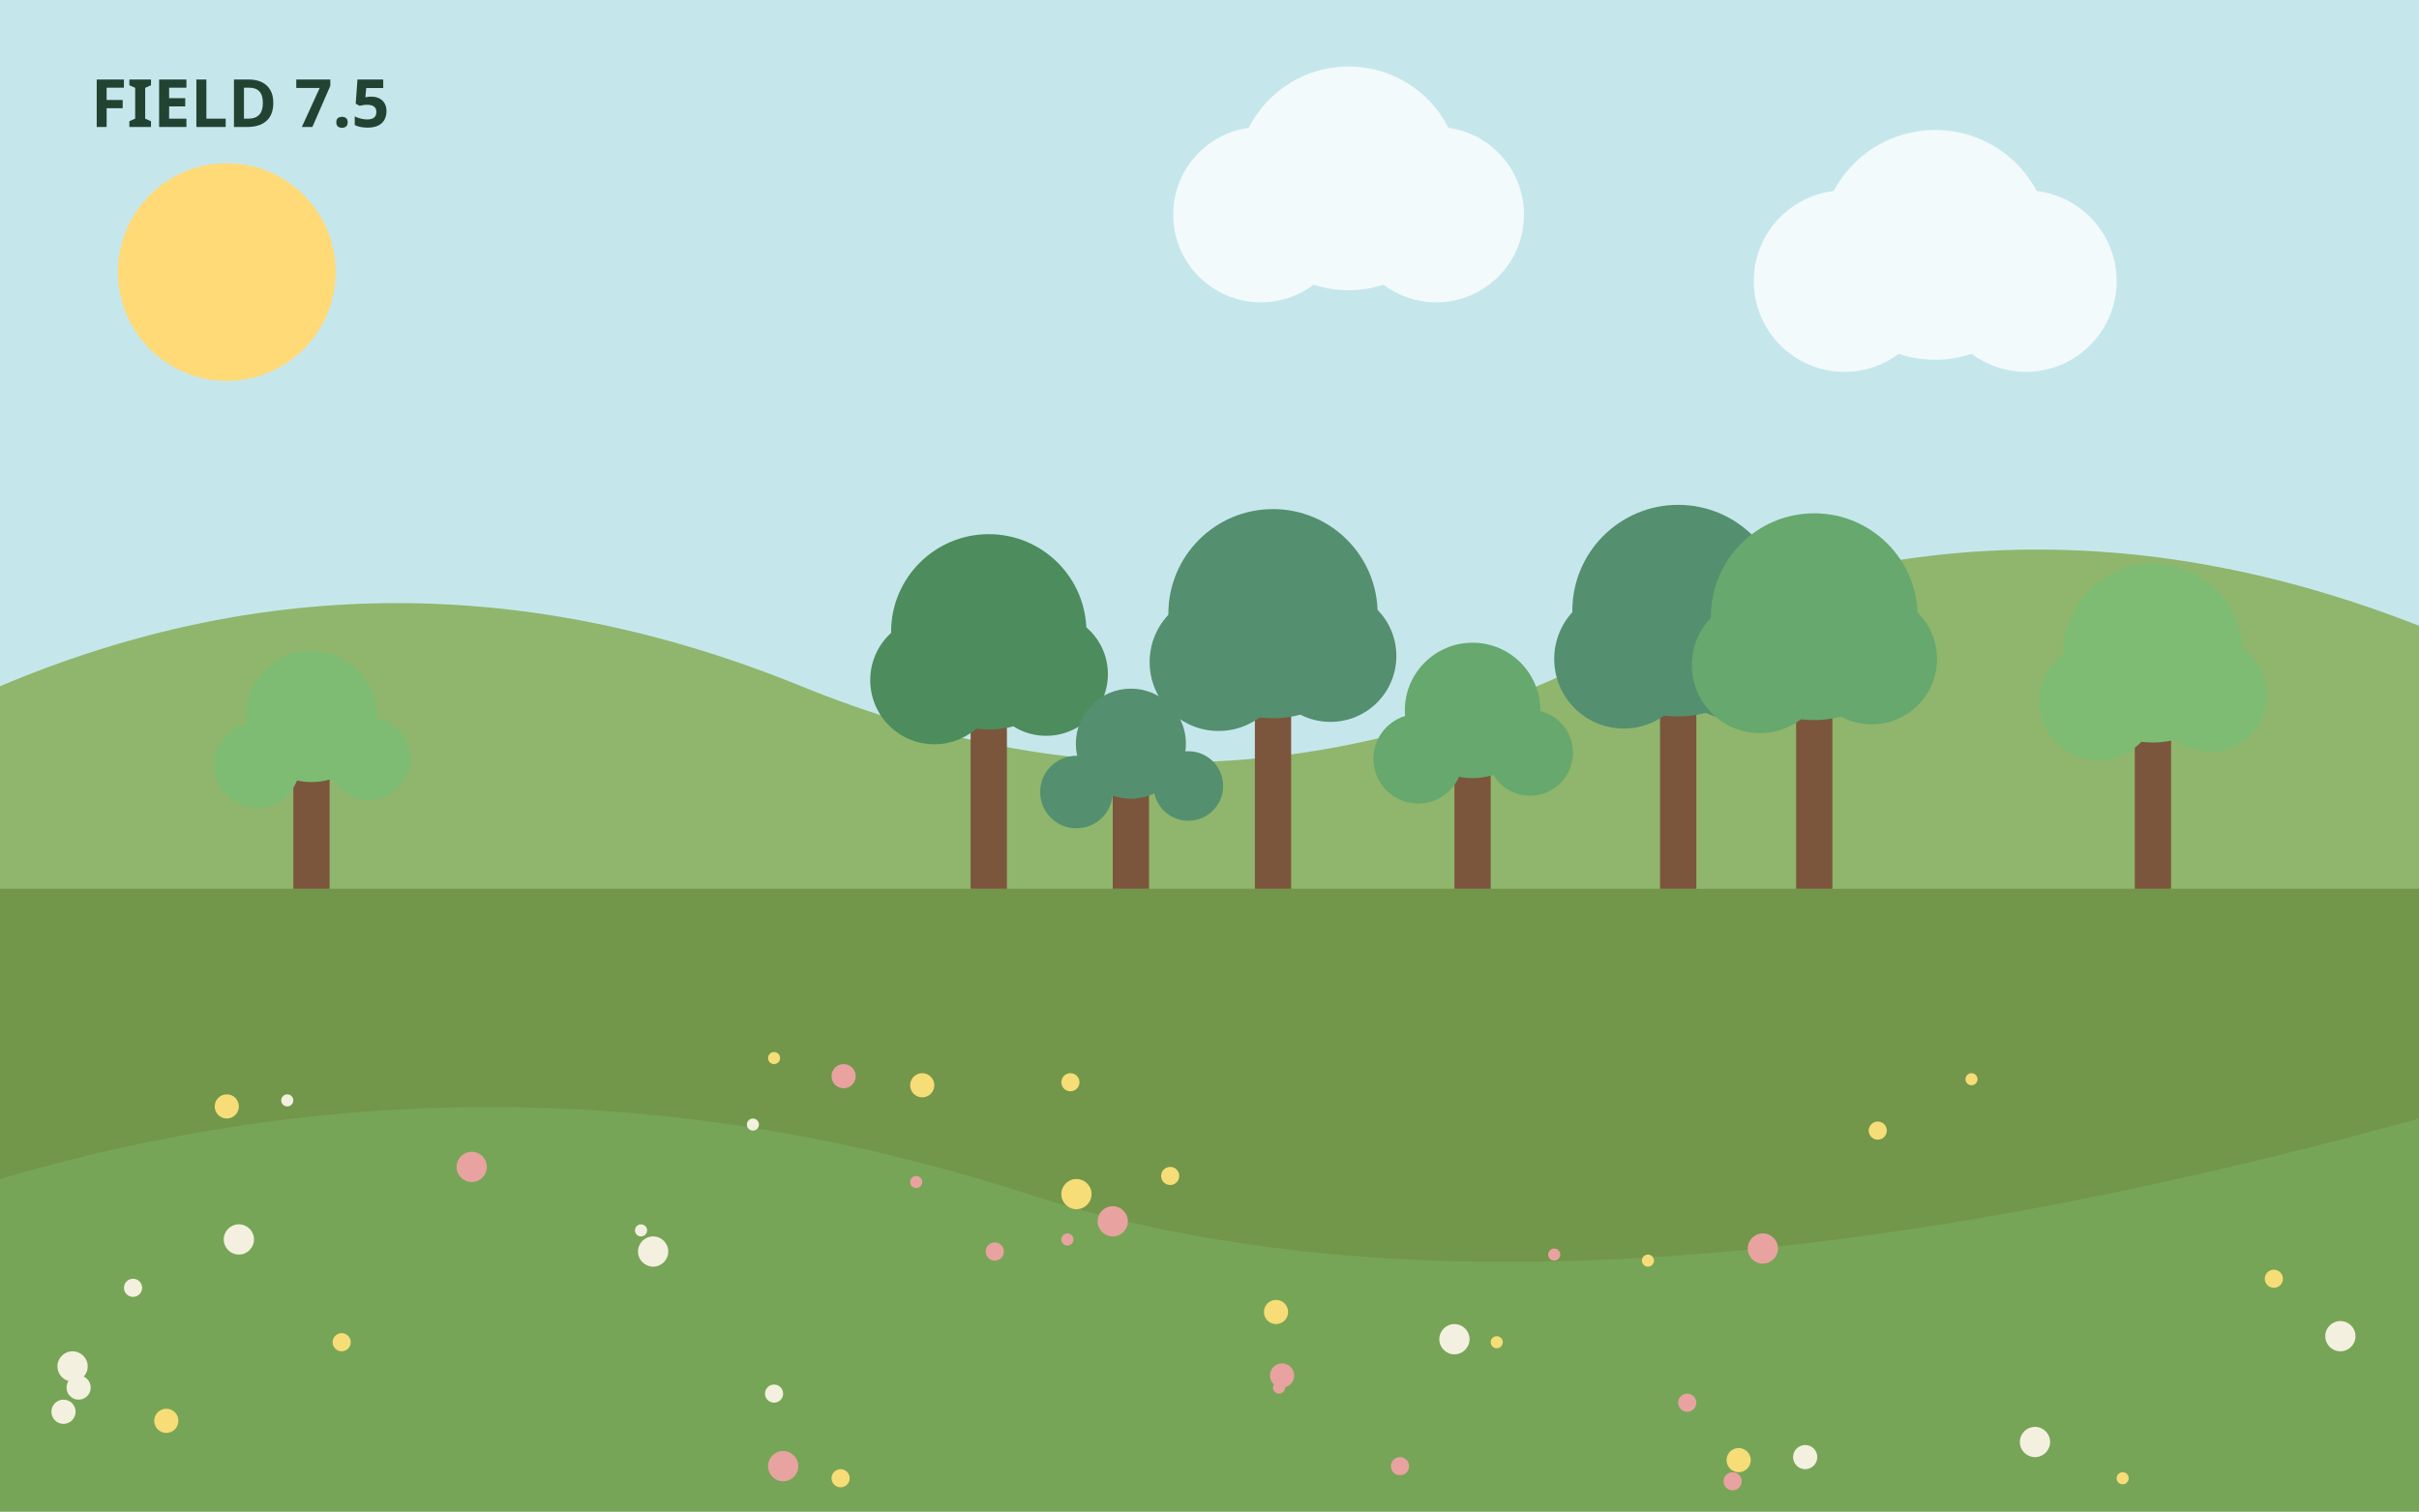
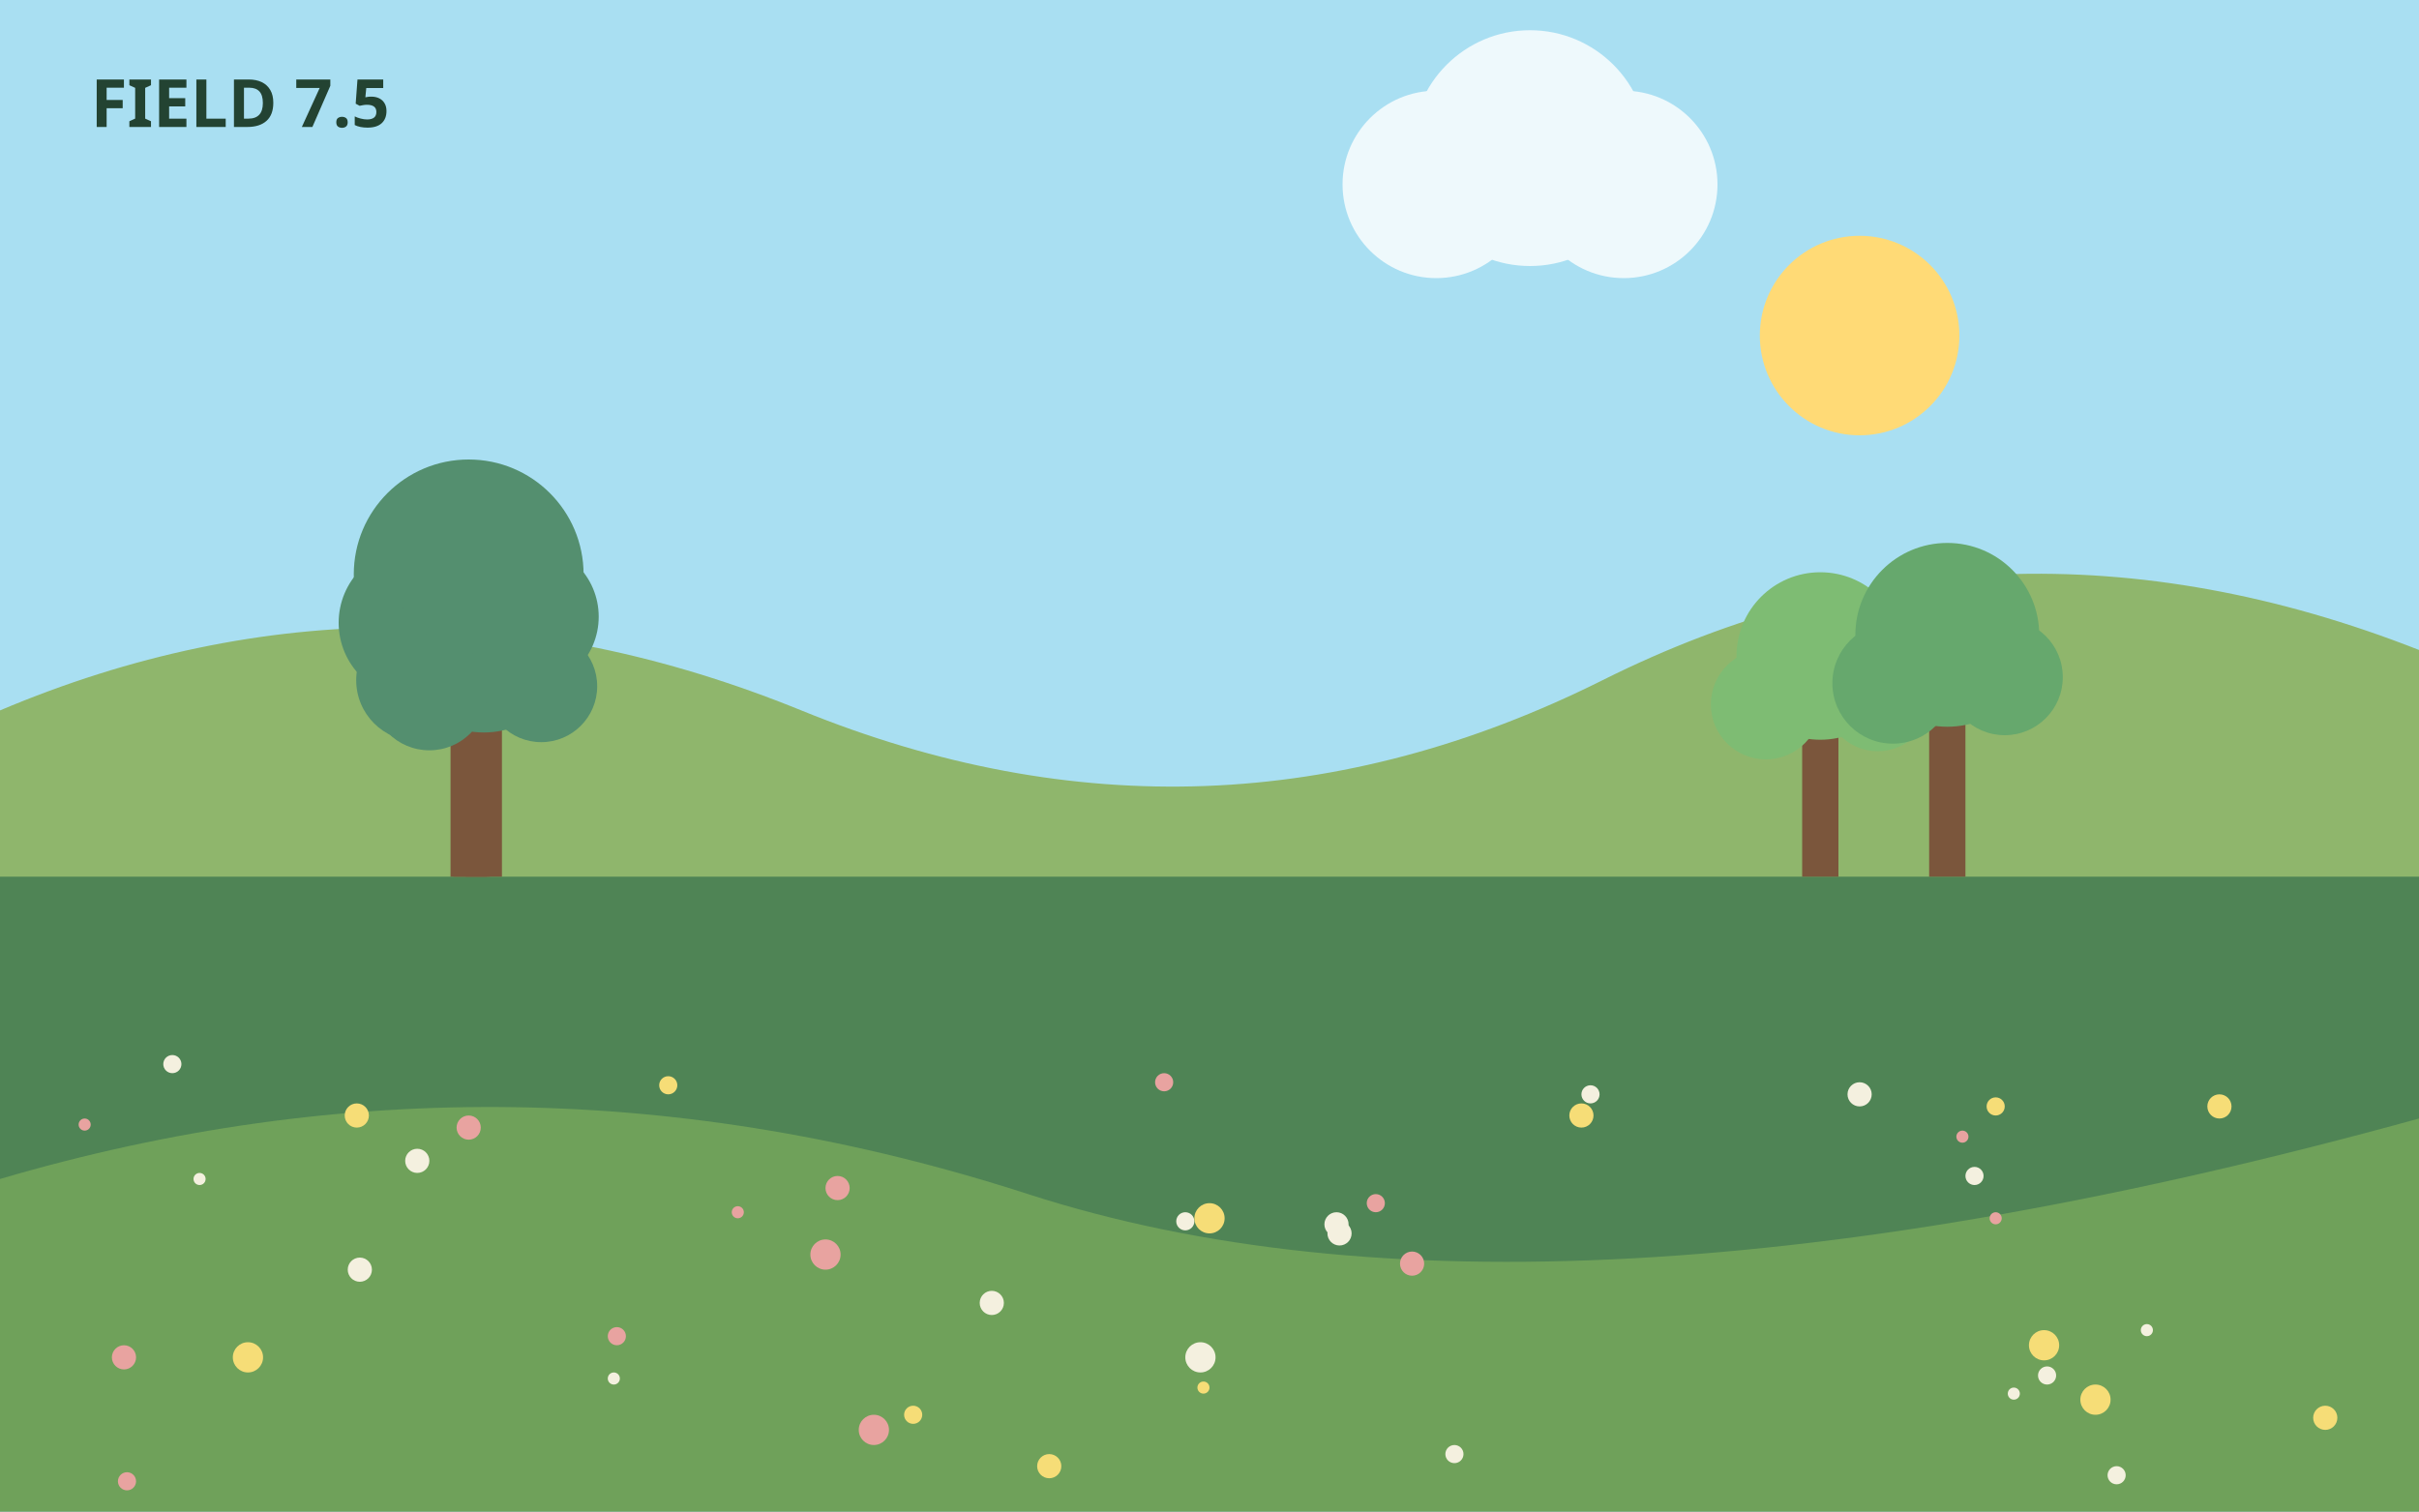
<svg xmlns="http://www.w3.org/2000/svg" width="800" height="500" viewBox="0 0 800 500">
-   <rect width="800" height="500" fill="#c5e7ec" />
-   <circle cx="75" cy="90" r="36" fill="#ffda76" />
+   <rect width="800" height="500" fill="#a9dff2" />
+   <circle cx="615" cy="111" r="33" fill="#ffda76" />
  <g fill="#ffffff" opacity="0.8">
-     <circle cx="610" cy="93" r="30" />
-     <circle cx="640" cy="81" r="38" />
-     <circle cx="670" cy="93" r="30" />
+     <circle cx="475" cy="61" r="31" />
+     <circle cx="506" cy="49" r="39" />
+     <circle cx="537" cy="61" r="31" />
  </g>
-   <g fill="#ffffff" opacity="0.8">
-     <circle cx="417" cy="71" r="29" />
-     <circle cx="446" cy="59" r="37" />
-     <circle cx="475" cy="71" r="29" />
-   </g>
-   <path d="M0 227 Q130 172 265 227 T530 217 T800 207 V340 H0Z" fill="#8fb66c" />
-   <rect y="294" width="800" height="206" fill="#72964a" />
+   <path d="M0 235 Q130 180 265 235 T530 225 T800 215 V340 H0Z" fill="#8fb66c" />
+   <rect y="290" width="800" height="210" fill="#4f8455" />
  <path d="M0 390 Q170 340 340 395 T800 370 V500 H0Z" fill="#78a95b" opacity="0.78" />
-   <rect x="97" y="237" width="12" height="57" fill="#7b563c" stroke="none" />
-   <circle cx="103" cy="237" r="21.7" fill="#7ebc73" stroke="none" />
-   <circle cx="85" cy="253" r="14.2" fill="#7ebc73" stroke="none" />
-   <circle cx="122" cy="251" r="13.7" fill="#7ebc73" stroke="none" />
-   <rect x="321" y="209" width="12" height="85" fill="#7b563c" stroke="none" />
-   <circle cx="327" cy="209" r="32.3" fill="#4d8c5c" stroke="none" />
-   <circle cx="309" cy="225" r="21.2" fill="#4d8c5c" stroke="none" />
-   <circle cx="346" cy="223" r="20.4" fill="#4d8c5c" stroke="none" />
-   <rect x="368" y="246" width="12" height="48" fill="#7b563c" stroke="none" />
-   <circle cx="374" cy="246" r="18.2" fill="#548f6f" stroke="none" />
-   <circle cx="356" cy="262" r="12.0" fill="#548f6f" stroke="none" />
-   <circle cx="393" cy="260" r="11.5" fill="#548f6f" stroke="none" />
-   <rect x="415" y="203" width="12" height="91" fill="#7b563c" stroke="none" />
-   <circle cx="421" cy="203" r="34.6" fill="#548f6f" stroke="none" />
-   <circle cx="403" cy="219" r="22.8" fill="#548f6f" stroke="none" />
-   <circle cx="440" cy="217" r="21.8" fill="#548f6f" stroke="none" />
-   <rect x="481" y="235" width="12" height="59" fill="#7b563c" stroke="none" />
-   <circle cx="487" cy="235" r="22.4" fill="#66a86d" stroke="none" />
-   <circle cx="469" cy="251" r="14.8" fill="#66a86d" stroke="none" />
-   <circle cx="506" cy="249" r="14.2" fill="#66a86d" stroke="none" />
-   <rect x="549" y="202" width="12" height="92" fill="#7b563c" stroke="none" />
-   <circle cx="555" cy="202" r="35.0" fill="#548f6f" stroke="none" />
-   <circle cx="537" cy="218" r="23.0" fill="#548f6f" stroke="none" />
-   <circle cx="574" cy="216" r="22.1" fill="#548f6f" stroke="none" />
-   <rect x="594" y="204" width="12" height="90" fill="#7b563c" stroke="none" />
-   <circle cx="600" cy="204" r="34.2" fill="#66a86d" stroke="none" />
-   <circle cx="582" cy="220" r="22.5" fill="#66a86d" stroke="none" />
-   <circle cx="619" cy="218" r="21.6" fill="#66a86d" stroke="none" />
-   <rect x="706" y="216" width="12" height="78" fill="#7b563c" stroke="none" />
-   <circle cx="712" cy="216" r="29.6" fill="#7ebc73" stroke="none" />
-   <circle cx="694" cy="232" r="19.5" fill="#7ebc73" stroke="none" />
-   <circle cx="731" cy="230" r="18.7" fill="#7ebc73" stroke="none" />
-   <circle cx="354" cy="358" r="3" fill="#f6dd77" />
-   <circle cx="495" cy="444" r="2" fill="#f6dd77" />
-   <circle cx="481" cy="443" r="5" fill="#f4f0df" />
-   <circle cx="305" cy="359" r="4" fill="#f6dd77" />
-   <circle cx="259" cy="485" r="5" fill="#e8a3a0" />
-   <circle cx="113" cy="444" r="3" fill="#f6dd77" />
-   <circle cx="424" cy="455" r="4" fill="#e8a3a0" />
-   <circle cx="774" cy="442" r="5" fill="#f4f0df" />
-   <circle cx="24" cy="452" r="5" fill="#f4f0df" />
-   <circle cx="545" cy="417" r="2" fill="#f6dd77" />
-   <circle cx="44" cy="426" r="3" fill="#f4f0df" />
-   <circle cx="95" cy="364" r="2" fill="#f4f0df" />
-   <circle cx="573" cy="490" r="3" fill="#e8a3a0" />
-   <circle cx="463" cy="485" r="3" fill="#e8a3a0" />
-   <circle cx="583" cy="413" r="5" fill="#e8a3a0" />
-   <circle cx="558" cy="464" r="3" fill="#e8a3a0" />
-   <circle cx="21" cy="467" r="4" fill="#f4f0df" />
-   <circle cx="216" cy="414" r="5" fill="#f4f0df" />
-   <circle cx="303" cy="391" r="2" fill="#e8a3a0" />
-   <circle cx="79" cy="410" r="5" fill="#f4f0df" />
-   <circle cx="212" cy="407" r="2" fill="#f4f0df" />
-   <circle cx="422" cy="434" r="4" fill="#f6dd77" />
-   <circle cx="423" cy="459" r="2" fill="#e8a3a0" />
-   <circle cx="356" cy="395" r="5" fill="#f6dd77" />
-   <circle cx="702" cy="489" r="2" fill="#f6dd77" />
-   <circle cx="368" cy="404" r="5" fill="#e8a3a0" />
-   <circle cx="55" cy="470" r="4" fill="#f6dd77" />
-   <circle cx="514" cy="415" r="2" fill="#e8a3a0" />
-   <circle cx="256" cy="350" r="2" fill="#f6dd77" />
-   <circle cx="249" cy="372" r="2" fill="#f4f0df" />
-   <circle cx="26" cy="459" r="4" fill="#f4f0df" />
-   <circle cx="256" cy="461" r="3" fill="#f4f0df" />
-   <circle cx="329" cy="414" r="3" fill="#e8a3a0" />
-   <circle cx="353" cy="410" r="2" fill="#e8a3a0" />
-   <circle cx="278" cy="489" r="3" fill="#f6dd77" />
-   <circle cx="387" cy="389" r="3" fill="#f6dd77" />
-   <circle cx="75" cy="366" r="4" fill="#f6dd77" />
-   <circle cx="279" cy="356" r="4" fill="#e8a3a0" />
-   <circle cx="652" cy="357" r="2" fill="#f6dd77" />
-   <circle cx="752" cy="423" r="3" fill="#f6dd77" />
-   <circle cx="156" cy="386" r="5" fill="#e8a3a0" />
-   <circle cx="621" cy="374" r="3" fill="#f6dd77" />
-   <circle cx="575" cy="483" r="4" fill="#f6dd77" />
-   <circle cx="673" cy="477" r="5" fill="#f4f0df" />
-   <circle cx="597" cy="482" r="4" fill="#f4f0df" />
+   <rect x="149" y="190" width="12" height="100" fill="#7b563c" stroke="none" />
+   <circle cx="155" cy="190" r="38.0" fill="#548f6f" stroke="none" />
+   <circle cx="137" cy="206" r="25.0" fill="#548f6f" stroke="none" />
+   <circle cx="174" cy="204" r="24.0" fill="#548f6f" stroke="none" />
+   <rect x="150" y="209" width="12" height="81" fill="#7b563c" stroke="none" />
+   <circle cx="156" cy="209" r="30.8" fill="#548f6f" stroke="none" />
+   <circle cx="138" cy="225" r="20.2" fill="#548f6f" stroke="none" />
+   <circle cx="175" cy="223" r="19.4" fill="#548f6f" stroke="none" />
+   <rect x="154" y="213" width="12" height="77" fill="#7b563c" stroke="none" />
+   <circle cx="160" cy="213" r="29.3" fill="#548f6f" stroke="none" />
+   <circle cx="142" cy="229" r="19.2" fill="#548f6f" stroke="none" />
+   <circle cx="179" cy="227" r="18.5" fill="#548f6f" stroke="none" />
+   <rect x="596" y="217" width="12" height="73" fill="#7b563c" stroke="none" />
+   <circle cx="602" cy="217" r="27.7" fill="#7ebc73" stroke="none" />
+   <circle cx="584" cy="233" r="18.2" fill="#7ebc73" stroke="none" />
+   <circle cx="621" cy="231" r="17.5" fill="#7ebc73" stroke="none" />
+   <rect x="638" y="210" width="12" height="80" fill="#7b563c" stroke="none" />
+   <circle cx="644" cy="210" r="30.4" fill="#66a86d" stroke="none" />
+   <circle cx="626" cy="226" r="20.0" fill="#66a86d" stroke="none" />
+   <circle cx="663" cy="224" r="19.2" fill="#66a86d" stroke="none" />
+   <circle cx="277" cy="393" r="4" fill="#e8a3a0" />
+   <circle cx="523" cy="369" r="4" fill="#f6dd77" />
+   <circle cx="392" cy="404" r="3" fill="#f4f0df" />
+   <circle cx="385" cy="358" r="3" fill="#e8a3a0" />
+   <circle cx="693" cy="463" r="5" fill="#f6dd77" />
+   <circle cx="302" cy="468" r="3" fill="#f6dd77" />
+   <circle cx="82" cy="449" r="5" fill="#f6dd77" />
+   <circle cx="676" cy="445" r="5" fill="#f6dd77" />
+   <circle cx="660" cy="403" r="2" fill="#e8a3a0" />
+   <circle cx="653" cy="389" r="3" fill="#f4f0df" />
+   <circle cx="155" cy="373" r="4" fill="#e8a3a0" />
+   <circle cx="328" cy="431" r="4" fill="#f4f0df" />
+   <circle cx="57" cy="352" r="3" fill="#f4f0df" />
+   <circle cx="710" cy="440" r="2" fill="#f4f0df" />
+   <circle cx="41" cy="449" r="4" fill="#e8a3a0" />
+   <circle cx="204" cy="442" r="3" fill="#e8a3a0" />
+   <circle cx="347" cy="485" r="4" fill="#f6dd77" />
+   <circle cx="42" cy="490" r="3" fill="#e8a3a0" />
+   <circle cx="203" cy="456" r="2" fill="#f4f0df" />
+   <circle cx="443" cy="408" r="4" fill="#f4f0df" />
+   <circle cx="398" cy="459" r="2" fill="#f6dd77" />
+   <circle cx="273" cy="415" r="5" fill="#e8a3a0" />
+   <circle cx="649" cy="376" r="2" fill="#e8a3a0" />
+   <circle cx="677" cy="455" r="3" fill="#f4f0df" />
+   <circle cx="734" cy="366" r="4" fill="#f6dd77" />
+   <circle cx="119" cy="420" r="4" fill="#f4f0df" />
+   <circle cx="442" cy="405" r="4" fill="#f4f0df" />
+   <circle cx="138" cy="384" r="4" fill="#f4f0df" />
+   <circle cx="400" cy="403" r="5" fill="#f6dd77" />
+   <circle cx="615" cy="362" r="4" fill="#f4f0df" />
+   <circle cx="397" cy="449" r="5" fill="#f4f0df" />
+   <circle cx="769" cy="469" r="4" fill="#f6dd77" />
+   <circle cx="455" cy="398" r="3" fill="#e8a3a0" />
+   <circle cx="666" cy="461" r="2" fill="#f4f0df" />
+   <circle cx="467" cy="418" r="4" fill="#e8a3a0" />
+   <circle cx="660" cy="366" r="3" fill="#f6dd77" />
+   <circle cx="66" cy="390" r="2" fill="#f4f0df" />
+   <circle cx="526" cy="362" r="3" fill="#f4f0df" />
+   <circle cx="118" cy="369" r="4" fill="#f6dd77" />
+   <circle cx="28" cy="372" r="2" fill="#e8a3a0" />
+   <circle cx="221" cy="359" r="3" fill="#f6dd77" />
+   <circle cx="244" cy="401" r="2" fill="#e8a3a0" />
+   <circle cx="481" cy="481" r="3" fill="#f4f0df" />
+   <circle cx="700" cy="488" r="3" fill="#f4f0df" />
+   <circle cx="289" cy="473" r="5" fill="#e8a3a0" />
  <text x="30" y="42" fill="#234332" font-family="sans-serif" font-size="22" font-weight="700">FIELD 7.5</text>
</svg>
